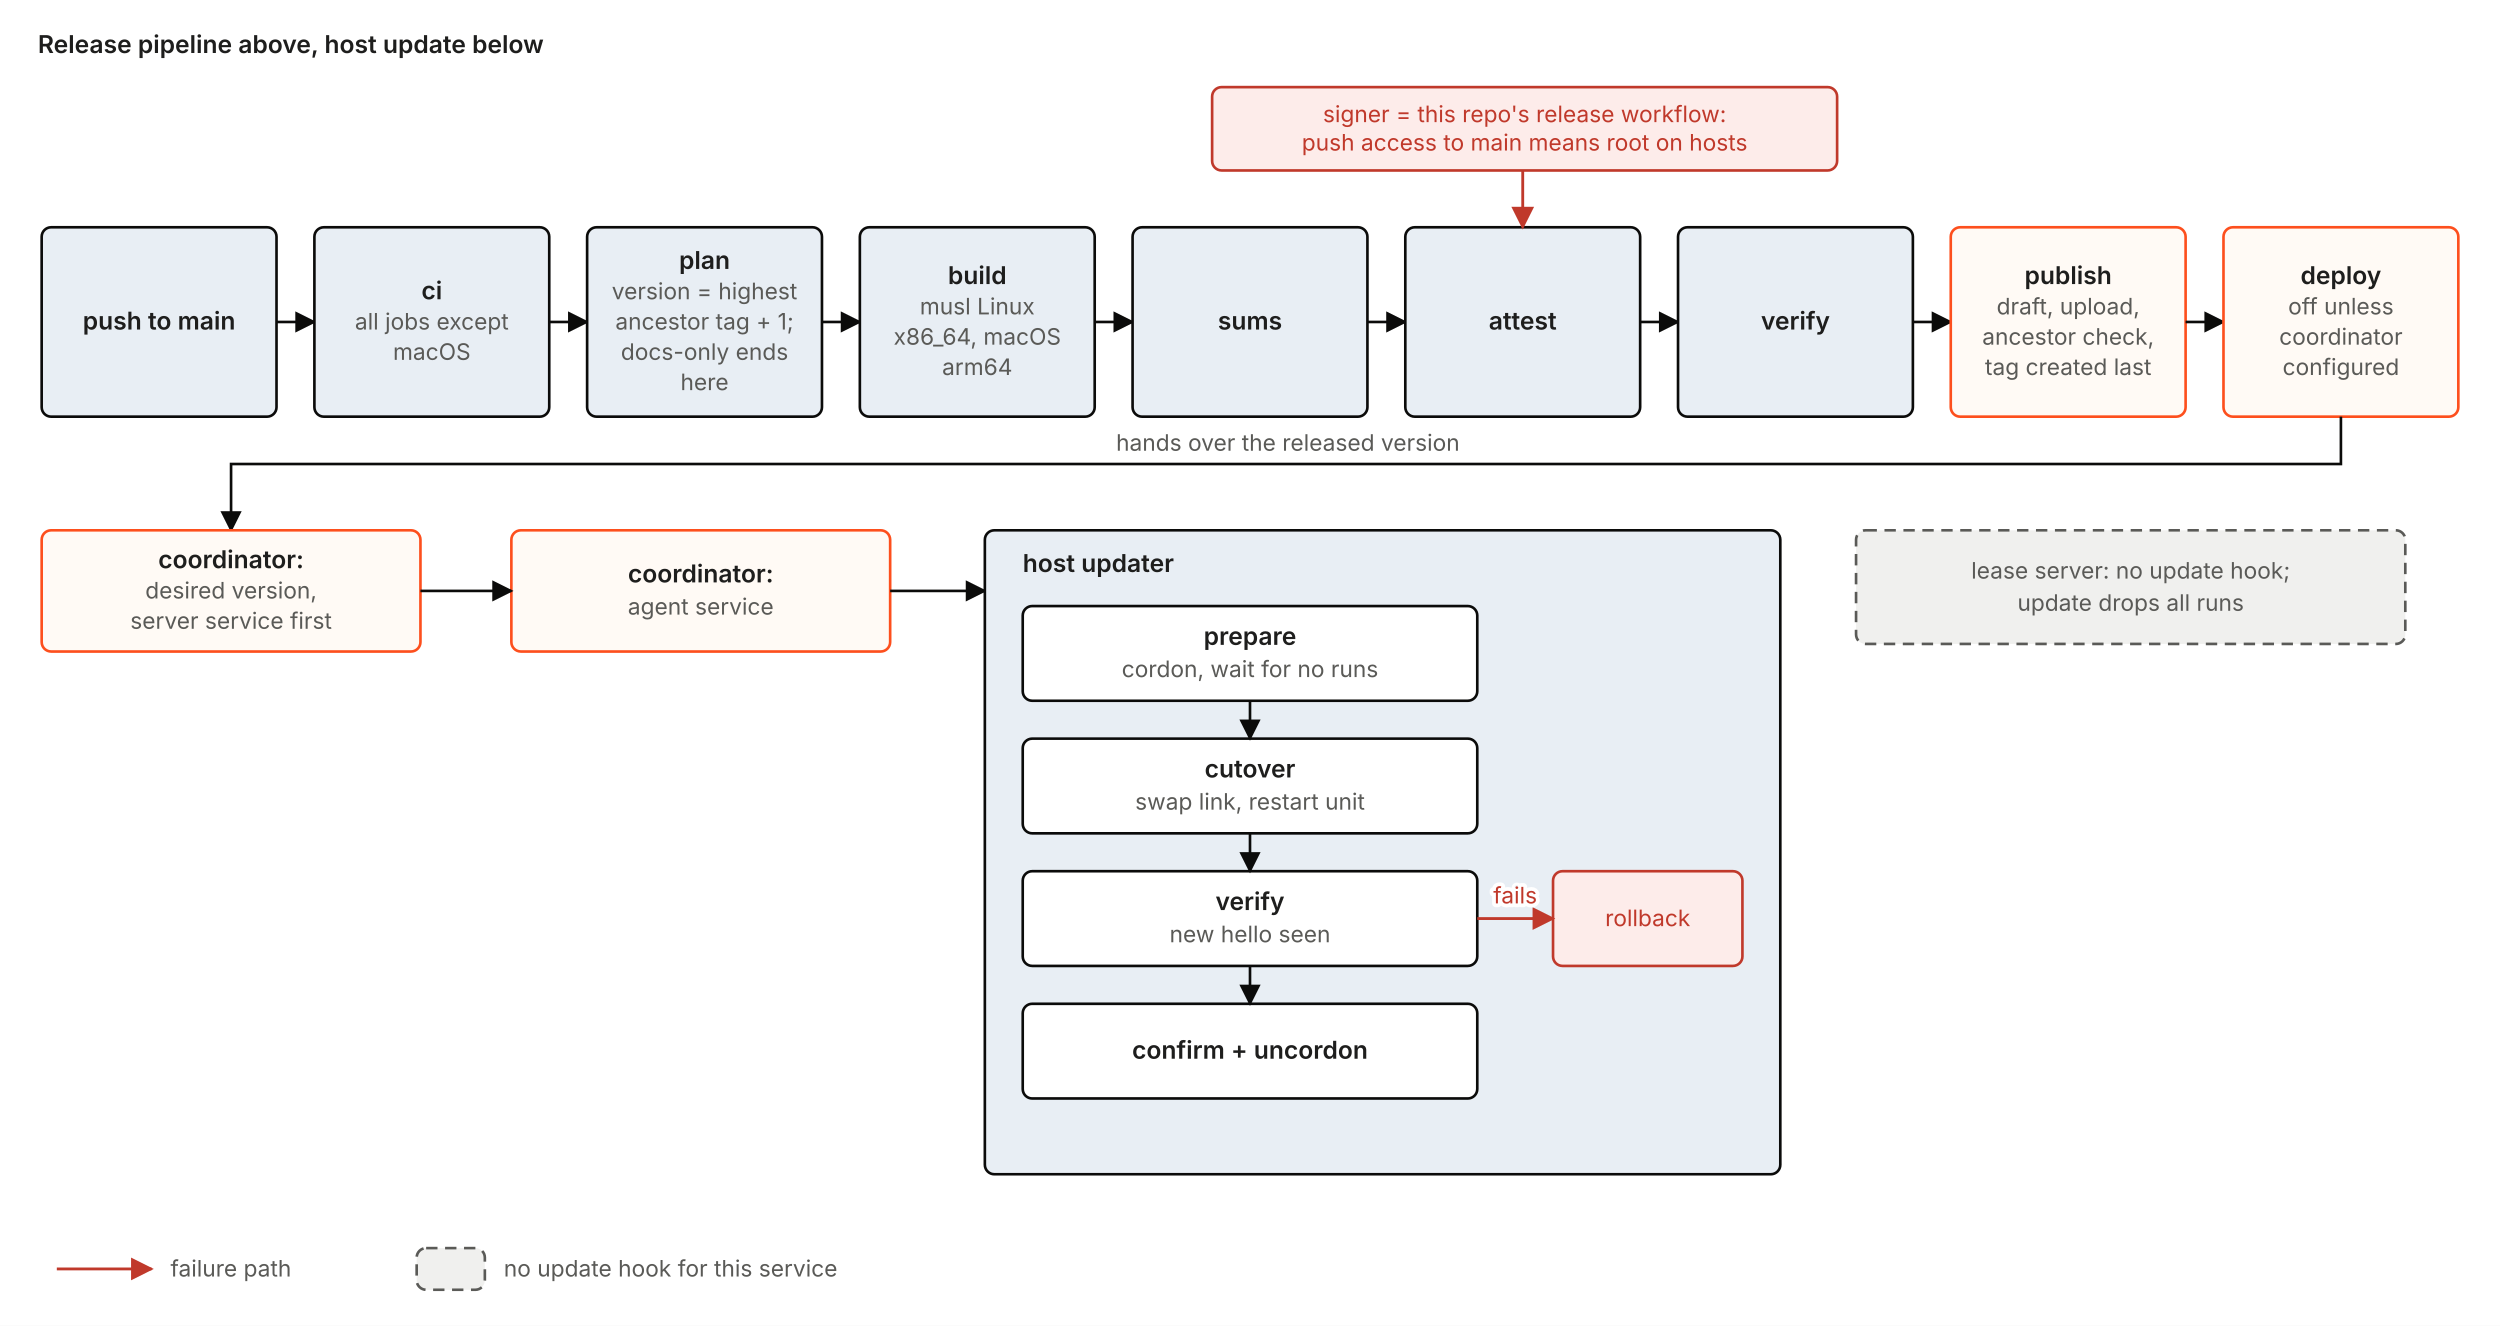
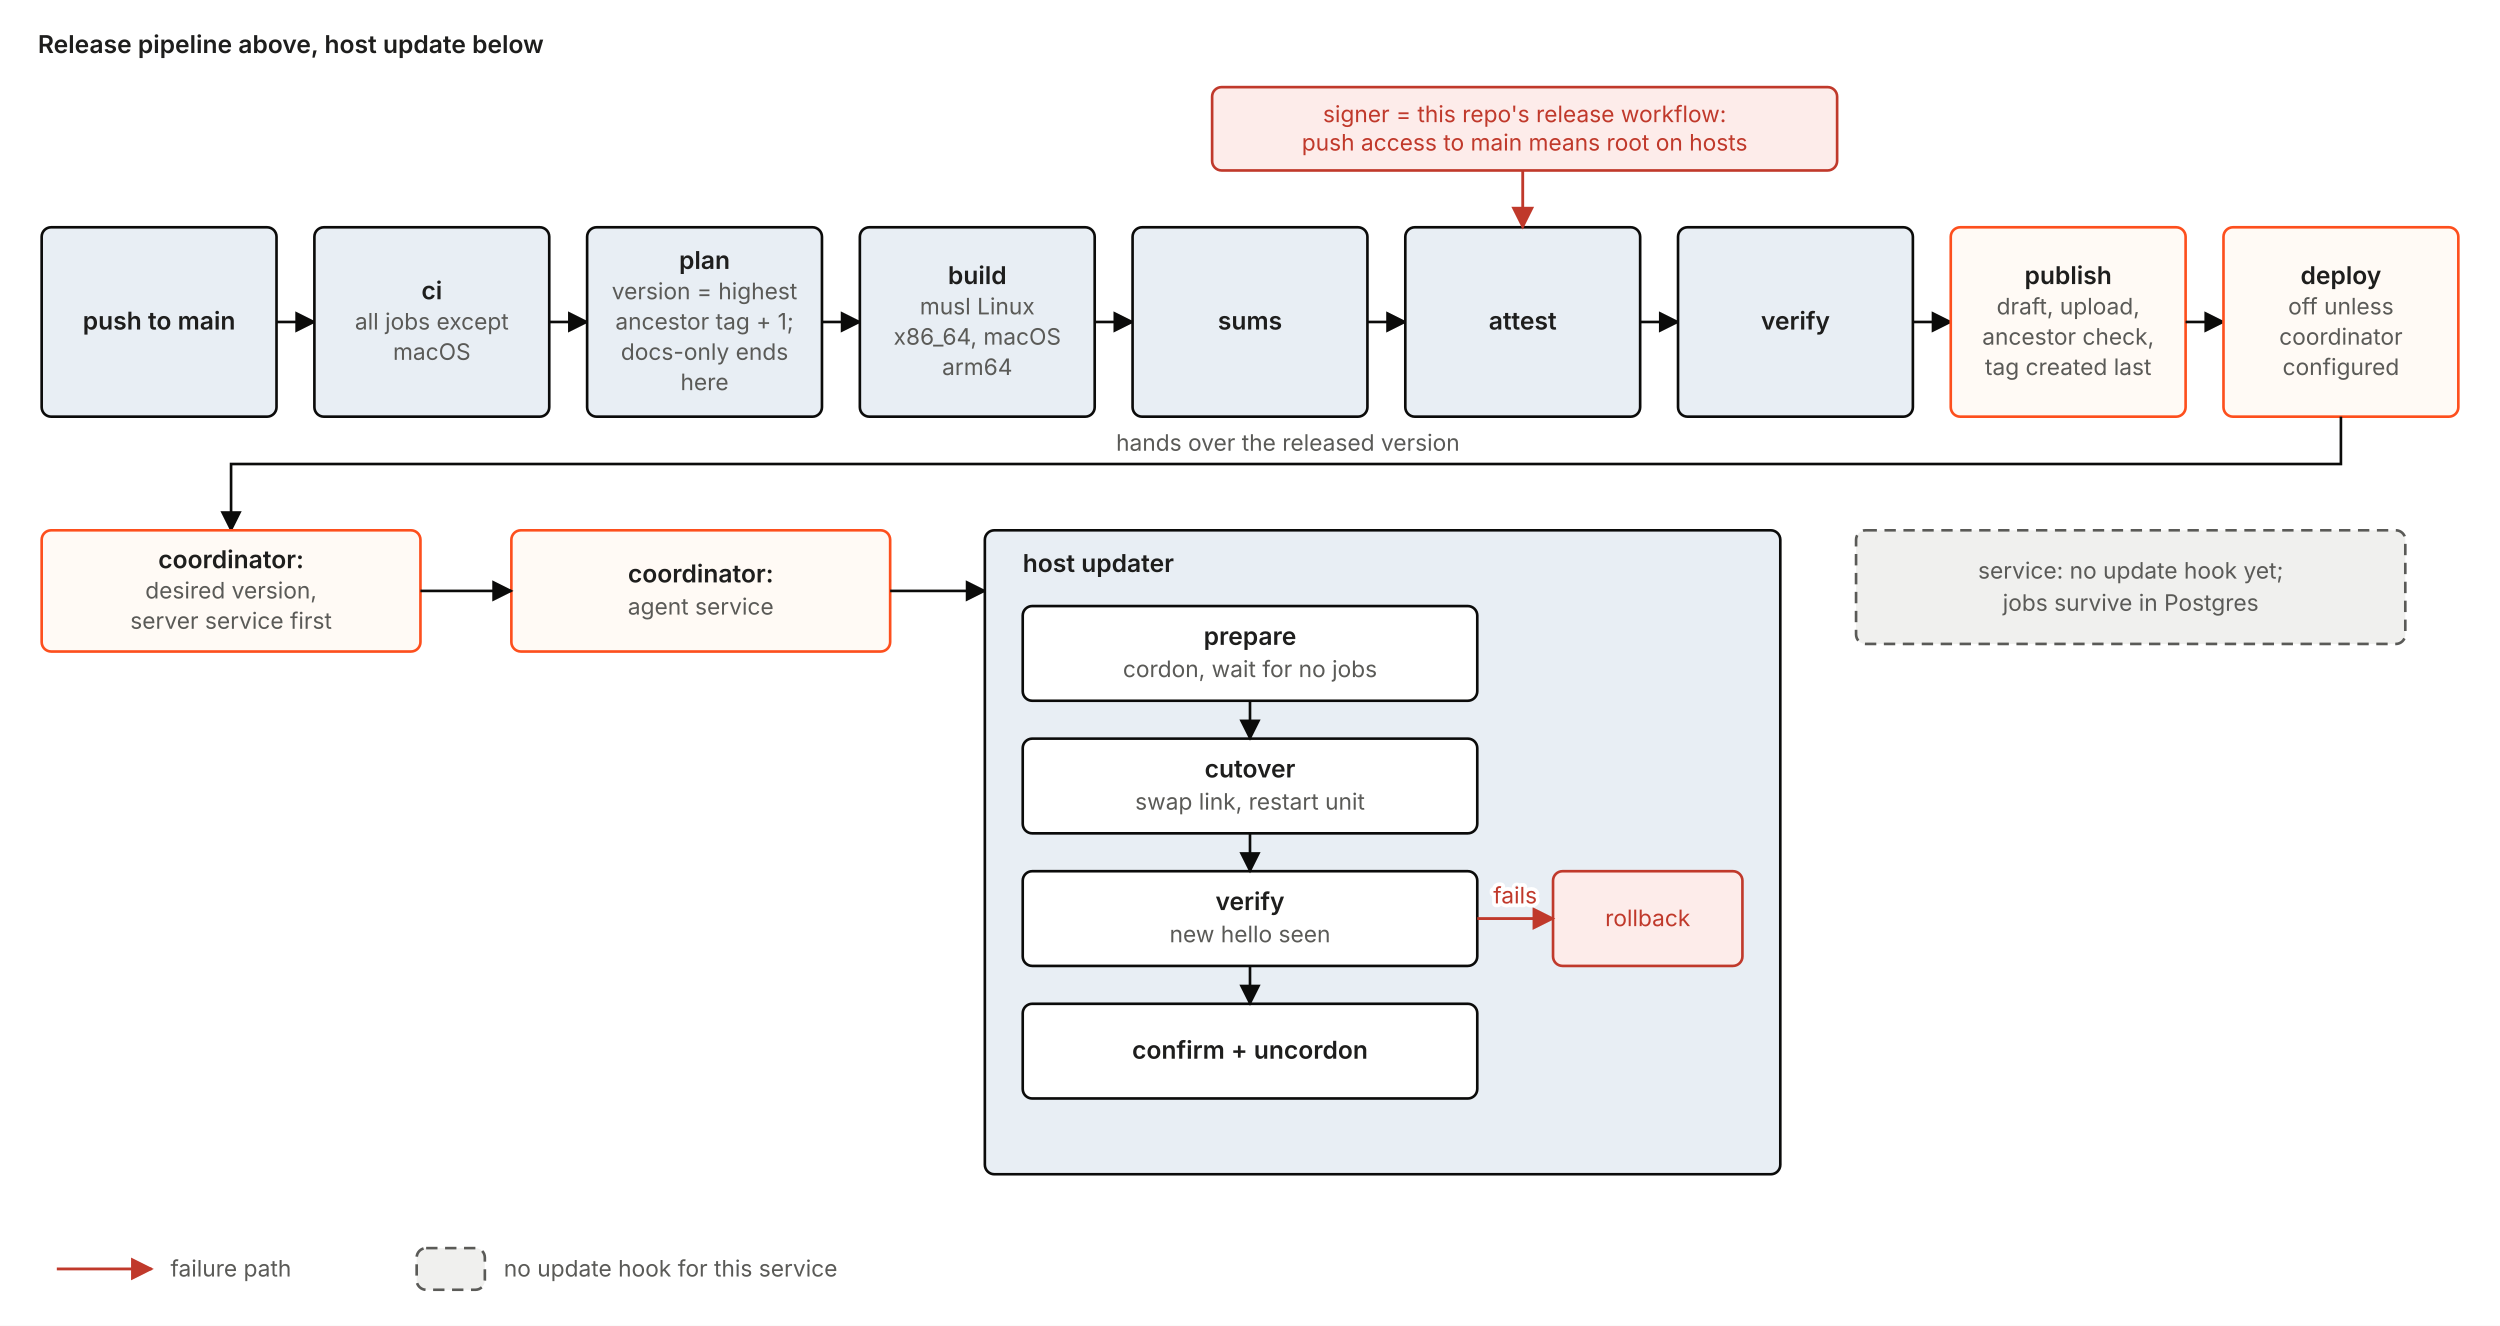
<svg xmlns="http://www.w3.org/2000/svg" viewBox="0 0 1320 700" width="1320" height="700" role="img" aria-label="Row one is the release pipeline from push to main to a deploy step; row two is the coordinator rolling the new version to the host updater, which prepares, cuts over, verifies and confirms, with rollback on a failed verify.">
  <defs>
    <marker id="release-update-ak" viewBox="0 0 10 10" refX="9" refY="5" markerWidth="8" markerHeight="8" orient="auto-start-reverse">
      <path d="M0,0 L10,5 L0,10 z" fill="#0B0B0A" />
    </marker>
    <marker id="release-update-ao" viewBox="0 0 10 10" refX="9" refY="5" markerWidth="8" markerHeight="8" orient="auto-start-reverse">
      <path d="M0,0 L10,5 L0,10 z" fill="#FD4F1D" />
    </marker>
    <marker id="release-update-ar" viewBox="0 0 10 10" refX="9" refY="5" markerWidth="8" markerHeight="8" orient="auto-start-reverse">
      <path d="M0,0 L10,5 L0,10 z" fill="#C0392B" />
    </marker>
  </defs>
  <style>
.box{fill:#FFFFFF;stroke:#0B0B0A;stroke-width:1.4}
.box-b{fill:#E8EEF4;stroke:#0B0B0A;stroke-width:1.4}
.box-o{fill:#FFFAF5;stroke:#FD4F1D;stroke-width:1.4}
.box-a{fill:#FD4F1D;stroke:#FD4F1D;stroke-width:1.4}
.box-t{fill:none;stroke:#FD4F1D;stroke-width:2}
.box-p{fill:none;stroke:#5A5A57;stroke-width:1.6;stroke-dasharray:7 5}
.box-g{fill:#F0F0EE;stroke:#5A5A57;stroke-width:1.4}
.box-gd{fill:#F0F0EE;stroke:#5A5A57;stroke-width:1.4;stroke-dasharray:6 4}
.box-r{fill:#FDECEA;stroke:#C0392B;stroke-width:1.4}
.box-rd{fill:#FFFFFF;stroke:#C0392B;stroke-width:1.4;stroke-dasharray:6 4}
.box-n{fill:#E6F4EA;stroke:#2E7D32;stroke-width:1.4}
.ln{stroke:#0B0B0A;fill:none;stroke-width:1.4}
.ln-d{stroke:#0B0B0A;fill:none;stroke-width:1.4;stroke-dasharray:6 4}
.ln-o{stroke:#FD4F1D;fill:none;stroke-width:1.6}
.ln-r{stroke:#C0392B;fill:none;stroke-width:1.5}
.ln-rd{stroke:#C0392B;fill:none;stroke-width:1.5;stroke-dasharray:6 4}
text{fill:#1E1E1D;font-family:system-ui,-apple-system,'Segoe UI',sans-serif;font-size:13px}
.b{font-weight:600}
.t-m{fill:#5A5A57;font-size:12px}
.t-r{fill:#C0392B;font-size:12px}
.t-w{fill:#FFFFFF;font-weight:600}
.lbl{paint-order:stroke;stroke:#FFFFFF;stroke-width:4px;stroke-linejoin:round}
</style>
  <rect x="0" y="0" width="1320" height="700" fill="#FFFFFF" />
  <text x="20" y="28" class="b" text-anchor="start" font-size="16">Release pipeline above, host update below</text>
  <rect x="22" y="120" width="124" height="100" rx="5" class="box-b" />
  <text x="84.0" y="174.0" class="b" text-anchor="middle">push to main</text>
  <path d="M146,170 L166,170" class="ln" marker-end="url(#release-update-ak)" />
  <rect x="166" y="120" width="124" height="100" rx="5" class="box-b" />
  <text x="228.0" y="158.0" class="b" text-anchor="middle">ci</text>
  <text x="228.0" y="174.0" class="t-m" text-anchor="middle">all jobs except</text>
  <text x="228.0" y="190.0" class="t-m" text-anchor="middle">macOS</text>
  <path d="M290,170 L310,170" class="ln" marker-end="url(#release-update-ak)" />
  <rect x="310" y="120" width="124" height="100" rx="5" class="box-b" />
  <text x="372.0" y="142.0" class="b" text-anchor="middle">plan</text>
  <text x="372.0" y="158.0" class="t-m" text-anchor="middle">version = highest</text>
  <text x="372.0" y="174.0" class="t-m" text-anchor="middle">ancestor tag + 1;</text>
  <text x="372.0" y="190.0" class="t-m" text-anchor="middle">docs-only ends</text>
  <text x="372.0" y="206.0" class="t-m" text-anchor="middle">here</text>
  <path d="M434,170 L454,170" class="ln" marker-end="url(#release-update-ak)" />
  <rect x="454" y="120" width="124" height="100" rx="5" class="box-b" />
  <text x="516.0" y="150.0" class="b" text-anchor="middle">build</text>
  <text x="516.0" y="166.0" class="t-m" text-anchor="middle">musl Linux</text>
  <text x="516.0" y="182.0" class="t-m" text-anchor="middle">x86_64, macOS</text>
  <text x="516.0" y="198.0" class="t-m" text-anchor="middle">arm64</text>
  <path d="M578,170 L598,170" class="ln" marker-end="url(#release-update-ak)" />
  <rect x="598" y="120" width="124" height="100" rx="5" class="box-b" />
  <text x="660.0" y="174.0" class="b" text-anchor="middle">sums</text>
  <path d="M722,170 L742,170" class="ln" marker-end="url(#release-update-ak)" />
  <rect x="742" y="120" width="124" height="100" rx="5" class="box-b" />
  <text x="804.0" y="174.0" class="b" text-anchor="middle">attest</text>
  <path d="M866,170 L886,170" class="ln" marker-end="url(#release-update-ak)" />
  <rect x="886" y="120" width="124" height="100" rx="5" class="box-b" />
  <text x="948.0" y="174.0" class="b" text-anchor="middle">verify</text>
  <path d="M1010,170 L1030,170" class="ln" marker-end="url(#release-update-ak)" />
  <rect x="1030" y="120" width="124" height="100" rx="5" class="box-o" />
  <text x="1092.0" y="150.0" class="b" text-anchor="middle">publish</text>
  <text x="1092.0" y="166.0" class="t-m" text-anchor="middle">draft, upload,</text>
  <text x="1092.0" y="182.0" class="t-m" text-anchor="middle">ancestor check,</text>
  <text x="1092.0" y="198.0" class="t-m" text-anchor="middle">tag created last</text>
  <path d="M1154,170 L1174,170" class="ln" marker-end="url(#release-update-ak)" />
  <rect x="1174" y="120" width="124" height="100" rx="5" class="box-o" />
  <text x="1236.0" y="150.0" class="b" text-anchor="middle">deploy</text>
  <text x="1236.0" y="166.0" class="t-m" text-anchor="middle">off unless</text>
  <text x="1236.0" y="182.0" class="t-m" text-anchor="middle">coordinator</text>
  <text x="1236.0" y="198.0" class="t-m" text-anchor="middle">configured</text>
  <rect x="640" y="46" width="330" height="44" rx="5" class="box-r" />
  <text x="805.0" y="64.5" class="t-r" text-anchor="middle">signer = this repo's release workflow:</text>
  <text x="805.0" y="79.5" class="t-r" text-anchor="middle">push access to main means root on hosts</text>
  <path d="M804,90 L804,120" class="ln-r" marker-end="url(#release-update-ar)" />
  <path d="M1236,220 L1236,245 L122,245 L122,280" class="ln" marker-end="url(#release-update-ak)" />
  <text x="680" y="238" class="t-m lbl" text-anchor="middle">hands over the released version</text>
  <rect x="22" y="280" width="200" height="64" rx="5" class="box-o" />
  <text x="122.0" y="300.0" class="b" text-anchor="middle">coordinator:</text>
  <text x="122.0" y="316.0" class="t-m" text-anchor="middle">desired version,</text>
  <text x="122.0" y="332.0" class="t-m" text-anchor="middle">server service first</text>
  <rect x="270" y="280" width="200" height="64" rx="5" class="box-o" />
  <text x="370.0" y="307.5" class="b" text-anchor="middle">coordinator:</text>
  <text x="370.0" y="324.5" class="t-m" text-anchor="middle">agent service</text>
  <path d="M222,312 L270,312" class="ln" marker-end="url(#release-update-ak)" />
  <path d="M470,312 L520,312" class="ln" marker-end="url(#release-update-ak)" />
  <rect x="520" y="280" width="420" height="340" rx="5" class="box-b" />
  <text x="540" y="302" class="b" text-anchor="start">host updater</text>
  <rect x="540" y="320" width="240" height="50" rx="5" class="box" />
  <text x="660.0" y="340.5" class="b" text-anchor="middle">prepare</text>
-   <text x="660.0" y="357.5" class="t-m" text-anchor="middle">cordon, wait for no runs</text>
+   <text x="660.0" y="357.5" class="t-m" text-anchor="middle">cordon, wait for no jobs</text>
  <rect x="540" y="390" width="240" height="50" rx="5" class="box" />
  <text x="660.0" y="410.5" class="b" text-anchor="middle">cutover</text>
  <text x="660.0" y="427.5" class="t-m" text-anchor="middle">swap link, restart unit</text>
  <rect x="540" y="460" width="240" height="50" rx="5" class="box" />
  <text x="660.0" y="480.5" class="b" text-anchor="middle">verify</text>
  <text x="660.0" y="497.5" class="t-m" text-anchor="middle">new hello seen</text>
  <rect x="540" y="530" width="240" height="50" rx="5" class="box" />
  <text x="660.0" y="559.0" class="b" text-anchor="middle">confirm + uncordon</text>
  <path d="M660,370 L660,390" class="ln" marker-end="url(#release-update-ak)" />
  <path d="M660,440 L660,460" class="ln" marker-end="url(#release-update-ak)" />
  <path d="M660,510 L660,530" class="ln" marker-end="url(#release-update-ak)" />
  <rect x="820" y="460" width="100" height="50" rx="5" class="box-r" />
  <text x="870.0" y="489.0" class="t-r" text-anchor="middle">rollback</text>
  <path d="M780,485 L820,485" class="ln-r" marker-end="url(#release-update-ar)" />
  <text x="800" y="477" class="t-r lbl" text-anchor="middle">fails</text>
  <rect x="980" y="280" width="290" height="60" rx="5" class="box-gd" />
-   <text x="1125.0" y="305.5" class="t-m" text-anchor="middle">lease server: no update hook;</text>
-   <text x="1125.0" y="322.5" class="t-m" text-anchor="middle">update drops all runs</text>
+   <text x="1125.0" y="305.5" class="t-m" text-anchor="middle">service: no update hook yet;</text>
+   <text x="1125.0" y="322.5" class="t-m" text-anchor="middle">jobs survive in Postgres</text>
  <path d="M30,670 L80,670" class="ln-r" marker-end="url(#release-update-ar)" />
  <text x="90" y="674" class="t-m" text-anchor="start">failure path</text>
  <rect x="220" y="659" width="36" height="22" rx="5" class="box-gd" />
  <text x="266" y="674" class="t-m" text-anchor="start">no update hook for this service</text>
</svg>
